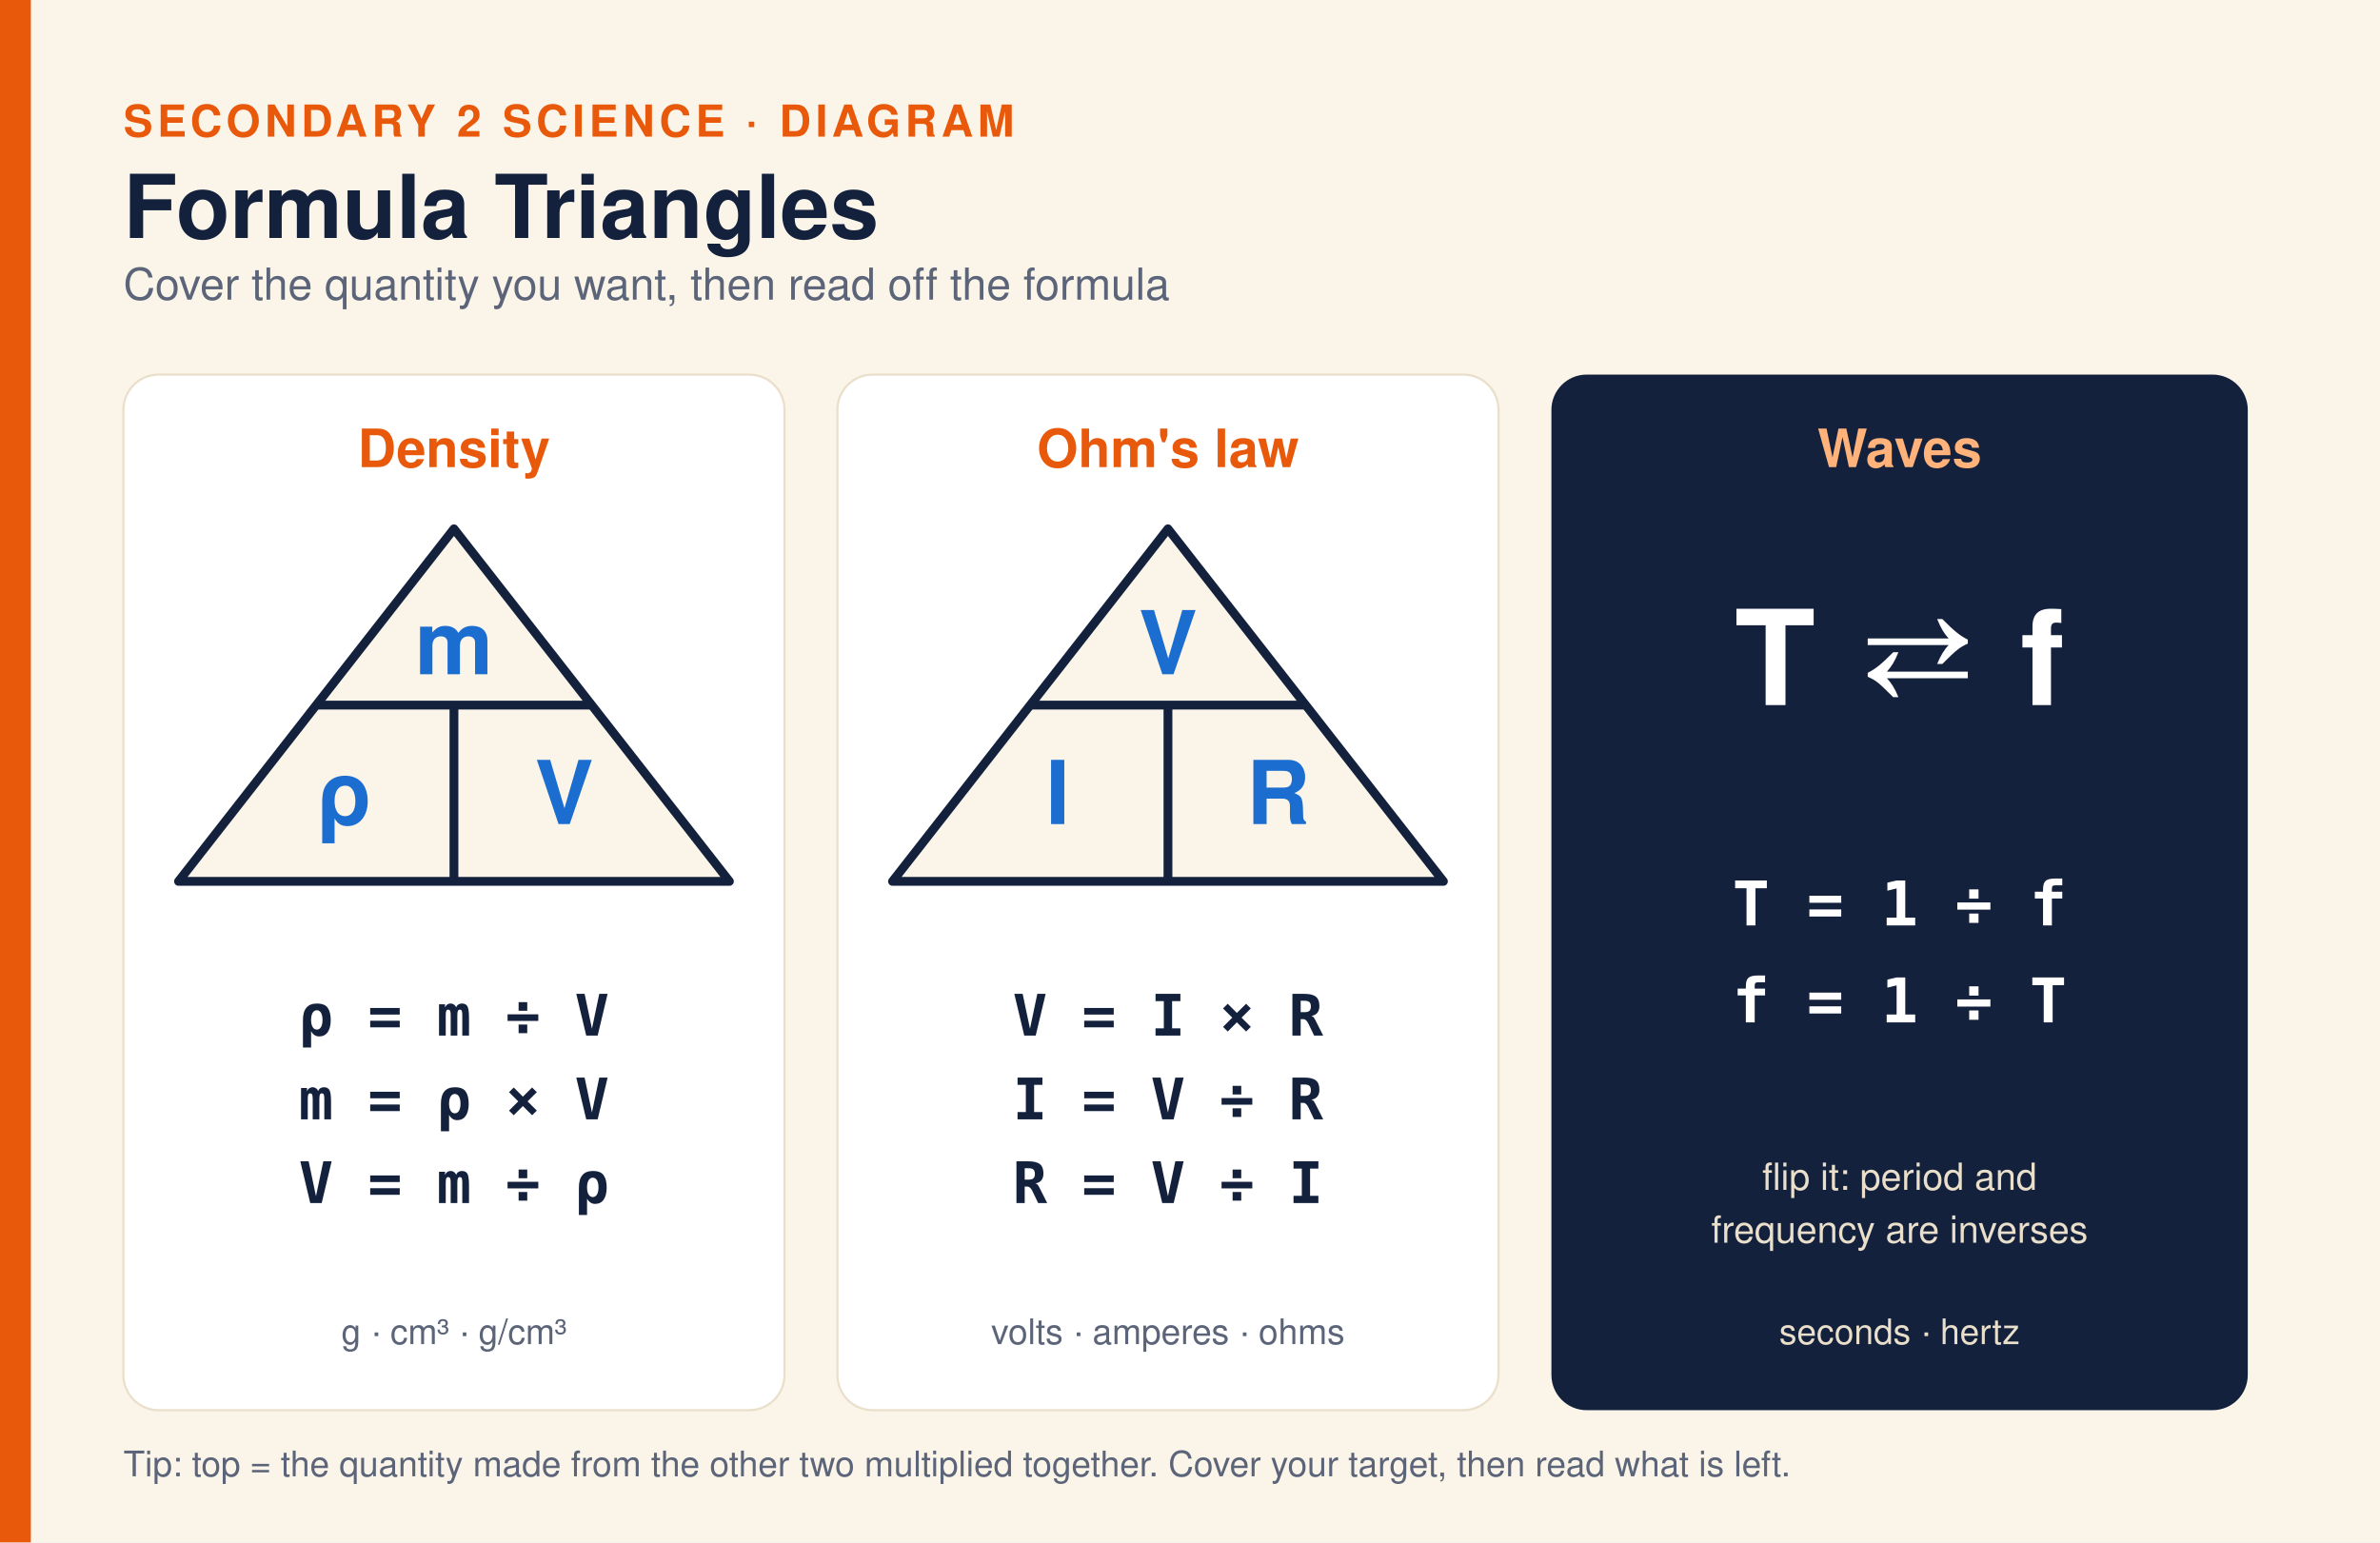
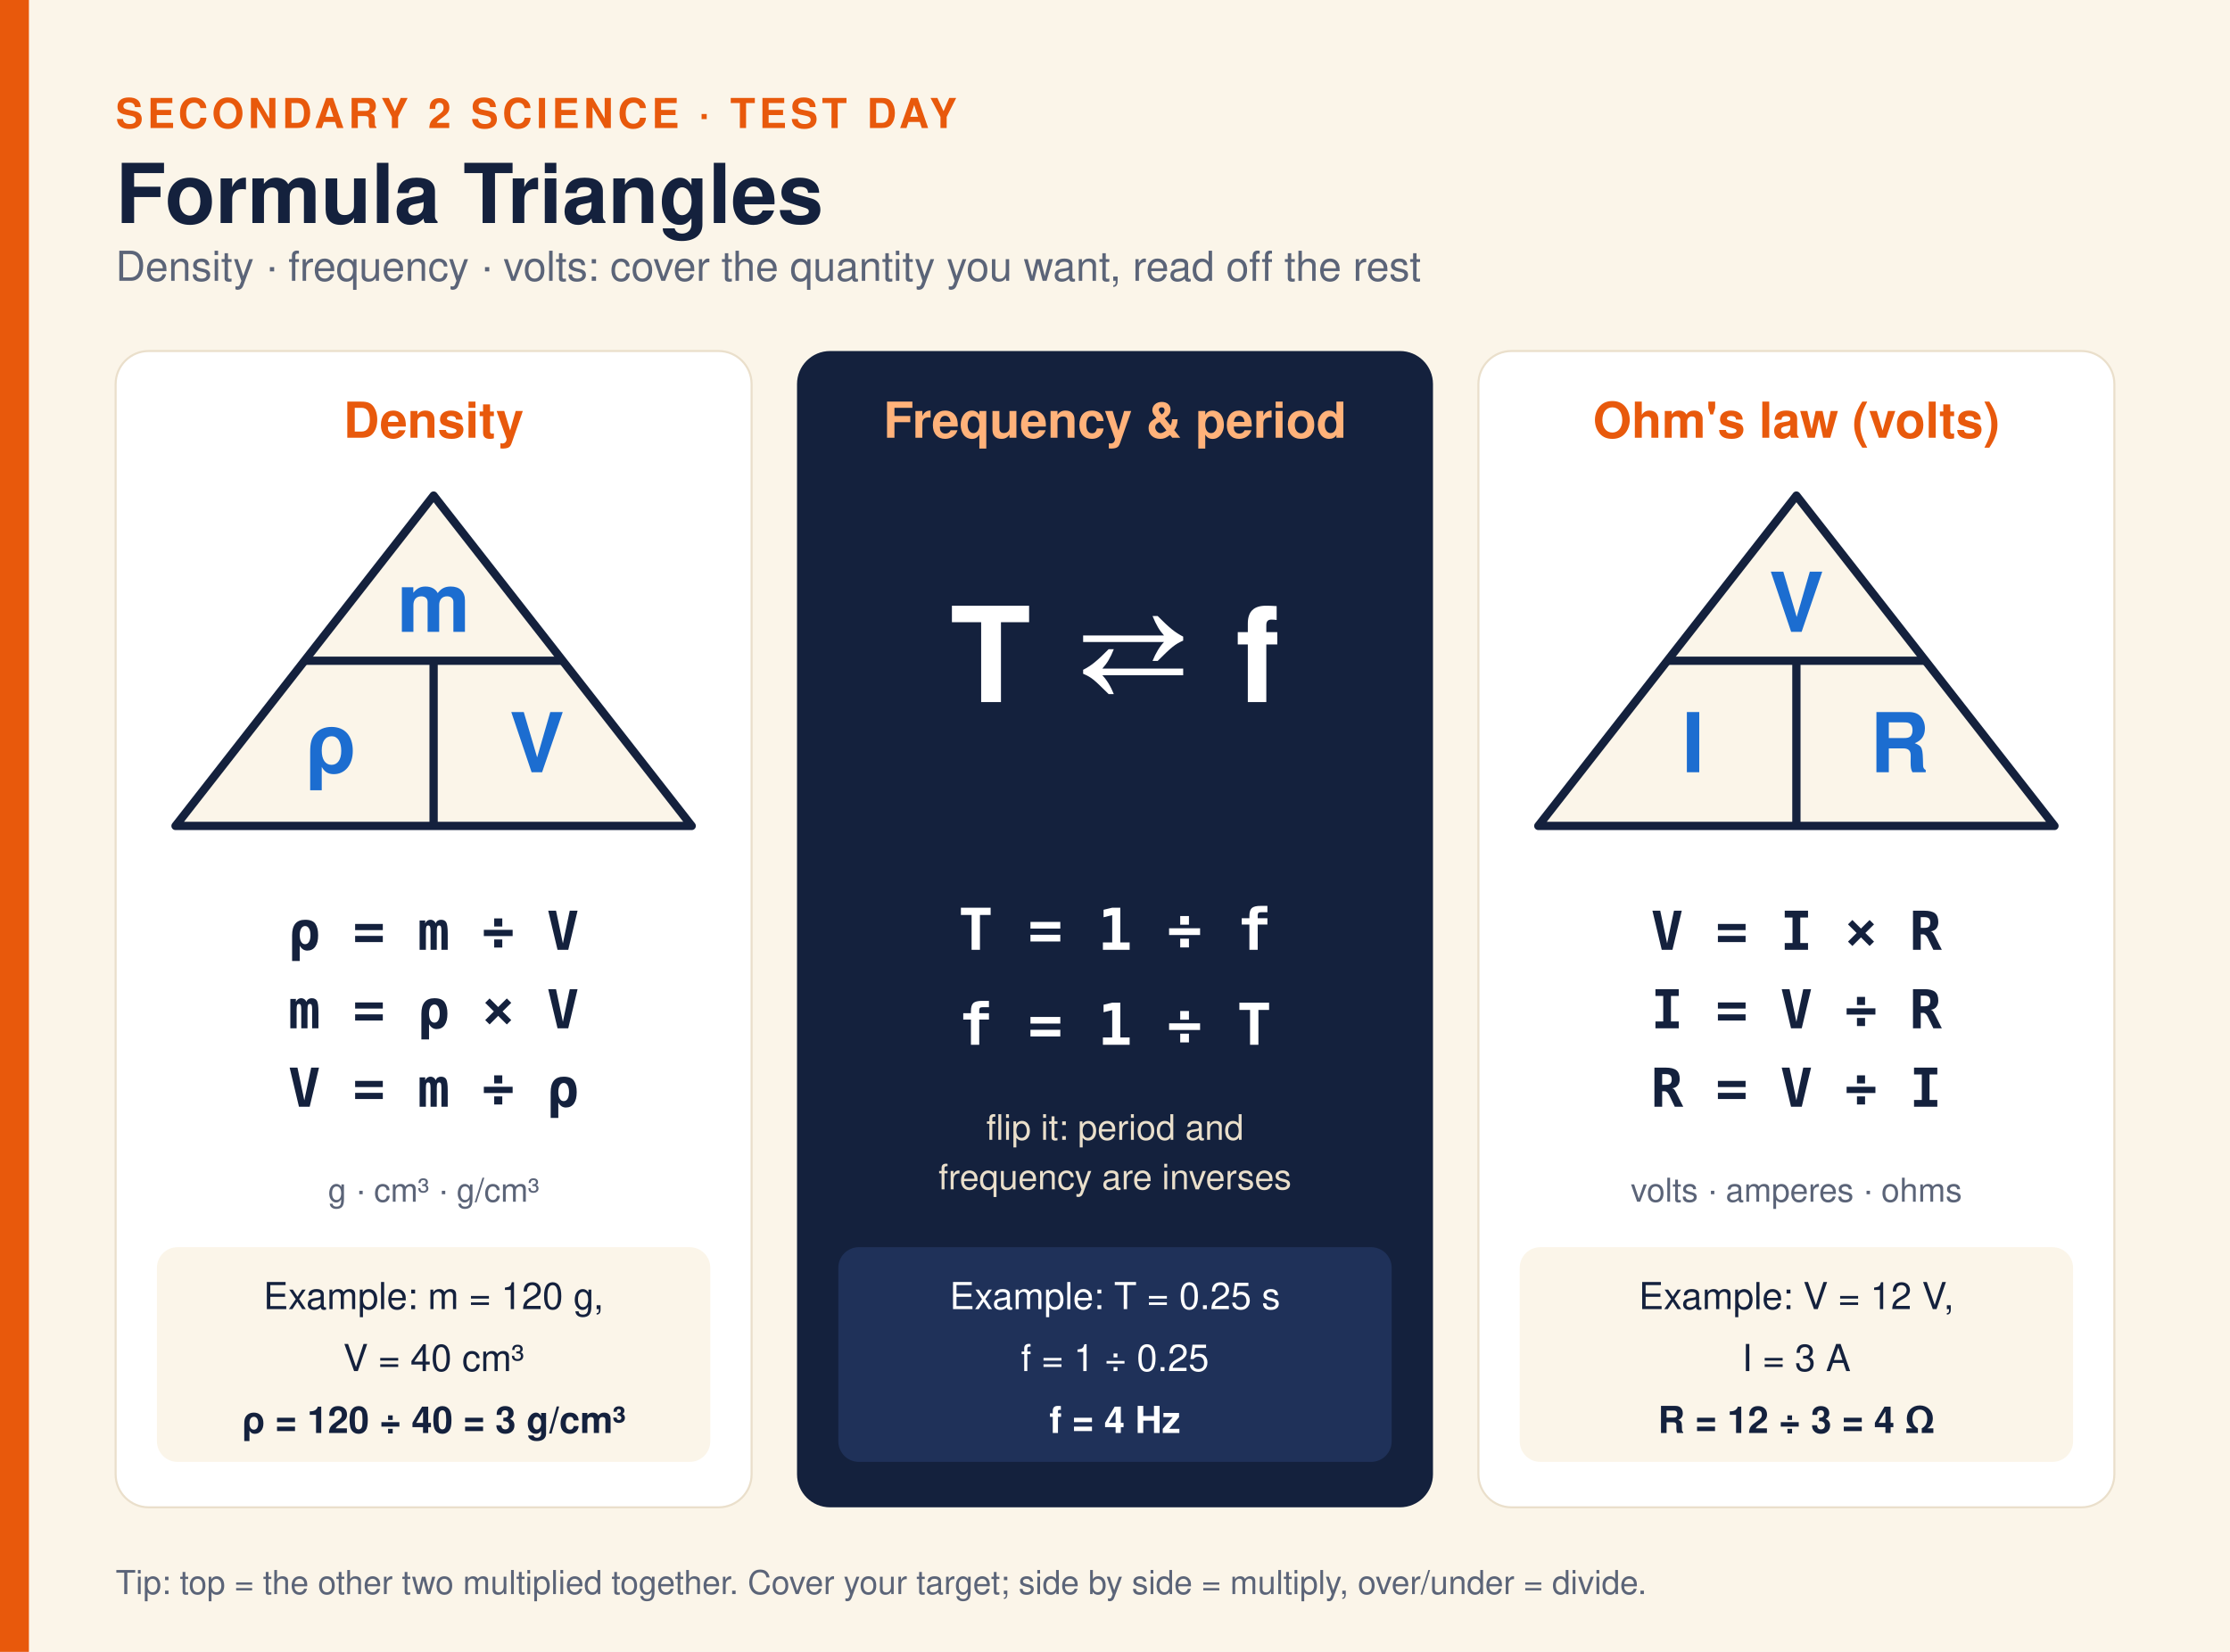
- <svg xmlns="http://www.w3.org/2000/svg" width="1080" height="700" viewBox="0 0 1080 700" font-family="Montserrat,Helvetica,Arial,DejaVu Sans,sans-serif">
-   <defs>
-     <marker id="a" viewBox="0 0 10 10" refX="9" refY="5" markerWidth="8" markerHeight="8" orient="auto-start-reverse">
-       <path d="M0 0L10 5L0 10z" fill="#E8590C" />
-     </marker>
-     <marker id="n" viewBox="0 0 10 10" refX="9" refY="5" markerWidth="8" markerHeight="8" orient="auto-start-reverse">
-       <path d="M0 0L10 5L0 10z" fill="#14213D" />
-     </marker>
-   </defs>
-   <rect width="1080" height="700" fill="#FBF5E9" />
-   <rect width="14" height="700" fill="#E8590C" />
-   <text x="56" y="62" font-size="20" font-weight="700" fill="#E8590C" letter-spacing="2">SECONDARY 2 SCIENCE · DIAGRAM</text>
+ <svg xmlns="http://www.w3.org/2000/svg" width="1080" height="800" viewBox="0 0 1080 800" font-family="Montserrat,Helvetica,Arial,DejaVu Sans,sans-serif">
+   <rect width="1080" height="800" fill="#FBF5E9" />
+   <rect width="14" height="800" fill="#E8590C" />
+   <text x="56" y="62" font-size="20" font-weight="700" fill="#E8590C" letter-spacing="2">SECONDARY 2 SCIENCE · TEST DAY</text>
  <text x="56" y="108" font-size="40" font-weight="800" fill="#14213D">Formula Triangles</text>
-   <text x="56" y="136" font-size="20" fill="#5B6478">Cover the quantity you want, then read off the formula</text>
-   <rect x="56" y="170" width="300" height="470" rx="16" fill="#fff" stroke="#EADFCB" />
-   <text x="206.0" y="212" font-size="24" font-weight="800" fill="#E8590C" text-anchor="middle">Density</text>
-   <polygon points="206.0,240 81.0,400 331.0,400" fill="#FBF5E9" stroke="#14213D" stroke-width="4" stroke-linejoin="round" />
-   <line x1="143.5" x2="268.5" y1="320" y2="320" stroke="#14213D" stroke-width="4" />
-   <line x1="206.0" x2="206.0" y1="320" y2="400" stroke="#14213D" stroke-width="4" />
-   <text x="206.0" y="306" font-size="40" font-weight="800" fill="#1C6DD0" text-anchor="middle">m</text>
-   <text x="156.0" y="374" font-size="40" font-weight="800" fill="#1C6DD0" text-anchor="middle">ρ</text>
-   <text x="256.0" y="374" font-size="40" font-weight="800" fill="#1C6DD0" text-anchor="middle">V</text>
-   <text x="206.0" y="470" font-size="26" font-weight="700" fill="#14213D" text-anchor="middle" font-family="Menlo,Consolas,DejaVu Sans Mono,monospace">ρ = m ÷ V</text>
-   <text x="206.0" y="508" font-size="26" font-weight="700" fill="#14213D" text-anchor="middle" font-family="Menlo,Consolas,DejaVu Sans Mono,monospace">m = ρ × V</text>
-   <text x="206.0" y="546" font-size="26" font-weight="700" fill="#14213D" text-anchor="middle" font-family="Menlo,Consolas,DejaVu Sans Mono,monospace">V = m ÷ ρ</text>
-   <text x="206.0" y="610" font-size="16" fill="#5B6478" text-anchor="middle">g · cm³ · g/cm³</text>
-   <rect x="380" y="170" width="300" height="470" rx="16" fill="#fff" stroke="#EADFCB" />
-   <text x="530.0" y="212" font-size="24" font-weight="800" fill="#E8590C" text-anchor="middle">Ohm's law</text>
-   <polygon points="530.0,240 405.0,400 655.0,400" fill="#FBF5E9" stroke="#14213D" stroke-width="4" stroke-linejoin="round" />
-   <line x1="467.5" x2="592.5" y1="320" y2="320" stroke="#14213D" stroke-width="4" />
-   <line x1="530.0" x2="530.0" y1="320" y2="400" stroke="#14213D" stroke-width="4" />
-   <text x="530.0" y="306" font-size="40" font-weight="800" fill="#1C6DD0" text-anchor="middle">V</text>
-   <text x="480.0" y="374" font-size="40" font-weight="800" fill="#1C6DD0" text-anchor="middle">I</text>
-   <text x="580.0" y="374" font-size="40" font-weight="800" fill="#1C6DD0" text-anchor="middle">R</text>
-   <text x="530.0" y="470" font-size="26" font-weight="700" fill="#14213D" text-anchor="middle" font-family="Menlo,Consolas,DejaVu Sans Mono,monospace">V = I × R</text>
-   <text x="530.0" y="508" font-size="26" font-weight="700" fill="#14213D" text-anchor="middle" font-family="Menlo,Consolas,DejaVu Sans Mono,monospace">I = V ÷ R</text>
-   <text x="530.0" y="546" font-size="26" font-weight="700" fill="#14213D" text-anchor="middle" font-family="Menlo,Consolas,DejaVu Sans Mono,monospace">R = V ÷ I</text>
-   <text x="530.0" y="610" font-size="16" fill="#5B6478" text-anchor="middle">volts · amperes · ohms</text>
-   <rect x="704" y="170" width="316" height="470" rx="16" fill="#14213D" />
-   <text x="862.0" y="212" font-size="24" font-weight="800" fill="#FFB27A" text-anchor="middle">Waves</text>
-   <text x="862.0" y="320" font-size="60" font-weight="800" fill="#fff" text-anchor="middle">T ⇄ f</text>
-   <text x="862.0" y="420" font-size="28" font-weight="700" fill="#fff" text-anchor="middle" font-family="Menlo,Consolas,DejaVu Sans Mono,monospace">T = 1 ÷ f</text>
-   <text x="862.0" y="464" font-size="28" font-weight="700" fill="#fff" text-anchor="middle" font-family="Menlo,Consolas,DejaVu Sans Mono,monospace">f = 1 ÷ T</text>
-   <text x="862.0" y="540" font-size="17" fill="#EADFCB" text-anchor="middle">flip it: period and</text>
-   <text x="862.0" y="564" font-size="17" fill="#EADFCB" text-anchor="middle">frequency are inverses</text>
-   <text x="862.0" y="610" font-size="16" fill="#EADFCB" text-anchor="middle">seconds · hertz</text>
-   <text x="56" y="670" font-size="16" fill="#5B6478">Tip: top = the quantity made from the other two multiplied together. Cover your target, then read what is left.</text>
+   <text x="56" y="136" font-size="20" fill="#5B6478">Density · frequency · volts: cover the quantity you want, read off the rest</text>
+   <rect x="56" y="170" width="308" height="560" rx="16" fill="#fff" stroke="#EADFCB" />
+   <text x="210.0" y="212" font-size="24" font-weight="800" fill="#E8590C" text-anchor="middle">Density</text>
+   <polygon points="210.0,240 85.0,400 335.0,400" fill="#FBF5E9" stroke="#14213D" stroke-width="4" stroke-linejoin="round" />
+   <line x1="147.5" x2="272.5" y1="320" y2="320" stroke="#14213D" stroke-width="4" />
+   <line x1="210.0" x2="210.0" y1="320" y2="400" stroke="#14213D" stroke-width="4" />
+   <text x="210.0" y="306" font-size="40" font-weight="800" fill="#1C6DD0" text-anchor="middle">m</text>
+   <text x="160.0" y="374" font-size="40" font-weight="800" fill="#1C6DD0" text-anchor="middle">ρ</text>
+   <text x="260.0" y="374" font-size="40" font-weight="800" fill="#1C6DD0" text-anchor="middle">V</text>
+   <text x="210.0" y="460" font-size="26" font-weight="700" fill="#14213D" text-anchor="middle" font-family="Menlo,Consolas,DejaVu Sans Mono,monospace">ρ = m ÷ V</text>
+   <text x="210.0" y="498" font-size="26" font-weight="700" fill="#14213D" text-anchor="middle" font-family="Menlo,Consolas,DejaVu Sans Mono,monospace">m = ρ × V</text>
+   <text x="210.0" y="536" font-size="26" font-weight="700" fill="#14213D" text-anchor="middle" font-family="Menlo,Consolas,DejaVu Sans Mono,monospace">V = m ÷ ρ</text>
+   <text x="210.0" y="582" font-size="16" fill="#5B6478" text-anchor="middle">g · cm³ · g/cm³</text>
+   <rect x="76" y="604" width="268" height="104" rx="10" fill="#FBF5E9" />
+   <text x="210.0" y="634" font-size="18" font-weight="400" fill="#14213D" text-anchor="middle">Example: m = 120 g,</text>
+   <text x="210.0" y="664" font-size="18" font-weight="400" fill="#14213D" text-anchor="middle">V = 40 cm³</text>
+   <text x="210.0" y="694" font-size="18" font-weight="700" fill="#14213D" text-anchor="middle">ρ = 120 ÷ 40 = 3 g/cm³</text>
+   <rect x="386" y="170" width="308" height="560" rx="16" fill="#14213D" />
+   <text x="540" y="212" font-size="24" font-weight="800" fill="#FFB27A" text-anchor="middle">Frequency &amp; period</text>
+   <text x="540" y="340" font-size="64" font-weight="800" fill="#fff" text-anchor="middle">T ⇄ f</text>
+   <text x="540" y="460" font-size="28" font-weight="700" fill="#fff" text-anchor="middle" font-family="Menlo,Consolas,DejaVu Sans Mono,monospace">T = 1 ÷ f</text>
+   <text x="540" y="506" font-size="28" font-weight="700" fill="#fff" text-anchor="middle" font-family="Menlo,Consolas,DejaVu Sans Mono,monospace">f = 1 ÷ T</text>
+   <text x="540" y="552" font-size="17" fill="#EADFCB" text-anchor="middle">flip it: period and</text>
+   <text x="540" y="576" font-size="17" fill="#EADFCB" text-anchor="middle">frequency are inverses</text>
+   <rect x="406" y="604" width="268" height="104" rx="10" fill="#1F3159" />
+   <text x="540" y="634" font-size="18" fill="#fff" text-anchor="middle">Example: T = 0.25 s</text>
+   <text x="540" y="664" font-size="18" fill="#fff" text-anchor="middle">f = 1 ÷ 0.25</text>
+   <text x="540" y="694" font-size="18" font-weight="700" fill="#fff" text-anchor="middle">f = 4 Hz</text>
+   <rect x="716" y="170" width="308" height="560" rx="16" fill="#fff" stroke="#EADFCB" />
+   <text x="870.0" y="212" font-size="24" font-weight="800" fill="#E8590C" text-anchor="middle">Ohm's law (volts)</text>
+   <polygon points="870.0,240 745.0,400 995.0,400" fill="#FBF5E9" stroke="#14213D" stroke-width="4" stroke-linejoin="round" />
+   <line x1="807.5" x2="932.5" y1="320" y2="320" stroke="#14213D" stroke-width="4" />
+   <line x1="870.0" x2="870.0" y1="320" y2="400" stroke="#14213D" stroke-width="4" />
+   <text x="870.0" y="306" font-size="40" font-weight="800" fill="#1C6DD0" text-anchor="middle">V</text>
+   <text x="820.0" y="374" font-size="40" font-weight="800" fill="#1C6DD0" text-anchor="middle">I</text>
+   <text x="920.0" y="374" font-size="40" font-weight="800" fill="#1C6DD0" text-anchor="middle">R</text>
+   <text x="870.0" y="460" font-size="26" font-weight="700" fill="#14213D" text-anchor="middle" font-family="Menlo,Consolas,DejaVu Sans Mono,monospace">V = I × R</text>
+   <text x="870.0" y="498" font-size="26" font-weight="700" fill="#14213D" text-anchor="middle" font-family="Menlo,Consolas,DejaVu Sans Mono,monospace">I = V ÷ R</text>
+   <text x="870.0" y="536" font-size="26" font-weight="700" fill="#14213D" text-anchor="middle" font-family="Menlo,Consolas,DejaVu Sans Mono,monospace">R = V ÷ I</text>
+   <text x="870.0" y="582" font-size="16" fill="#5B6478" text-anchor="middle">volts · amperes · ohms</text>
+   <rect x="736" y="604" width="268" height="104" rx="10" fill="#FBF5E9" />
+   <text x="870.0" y="634" font-size="18" font-weight="400" fill="#14213D" text-anchor="middle">Example: V = 12 V,</text>
+   <text x="870.0" y="664" font-size="18" font-weight="400" fill="#14213D" text-anchor="middle">I = 3 A</text>
+   <text x="870.0" y="694" font-size="18" font-weight="700" fill="#14213D" text-anchor="middle">R = 12 ÷ 3 = 4 Ω</text>
+   <text x="56" y="772" font-size="16" fill="#5B6478">Tip: top = the other two multiplied together. Cover your target; side by side = multiply, over/under = divide.</text>
</svg>
